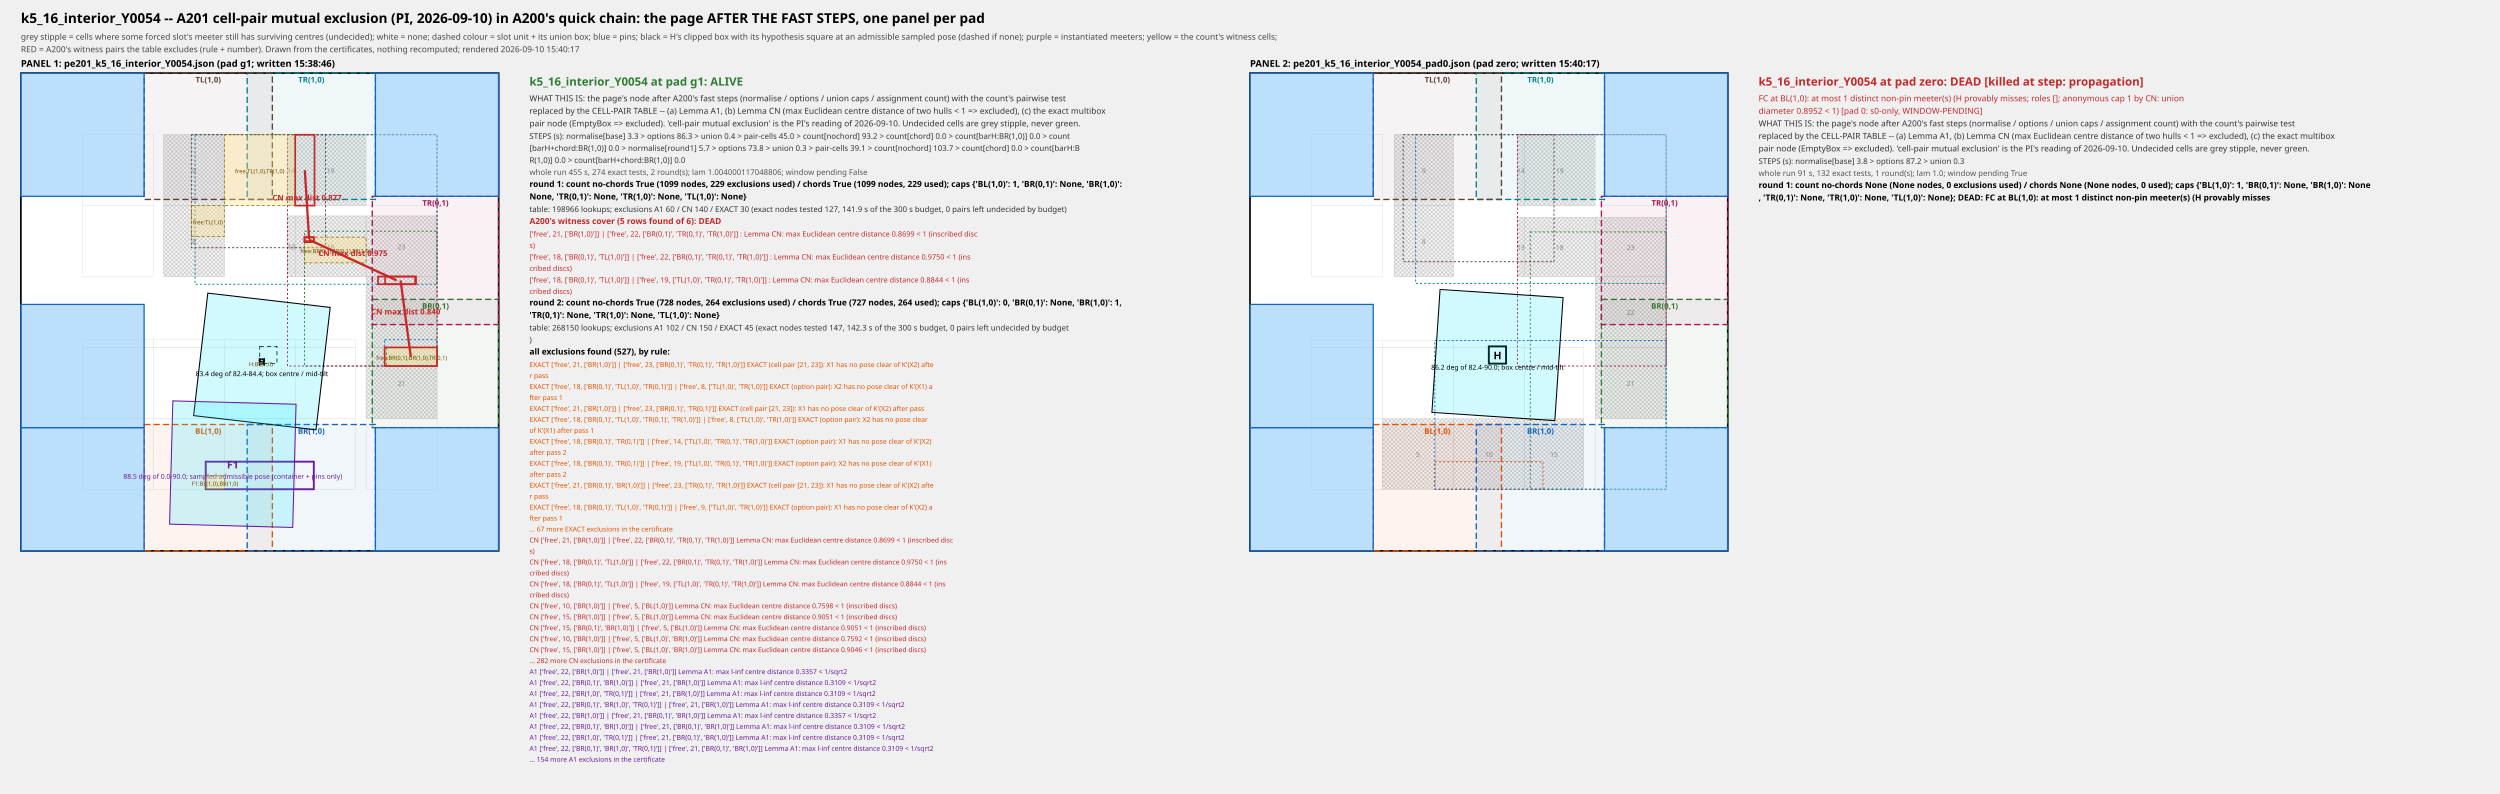
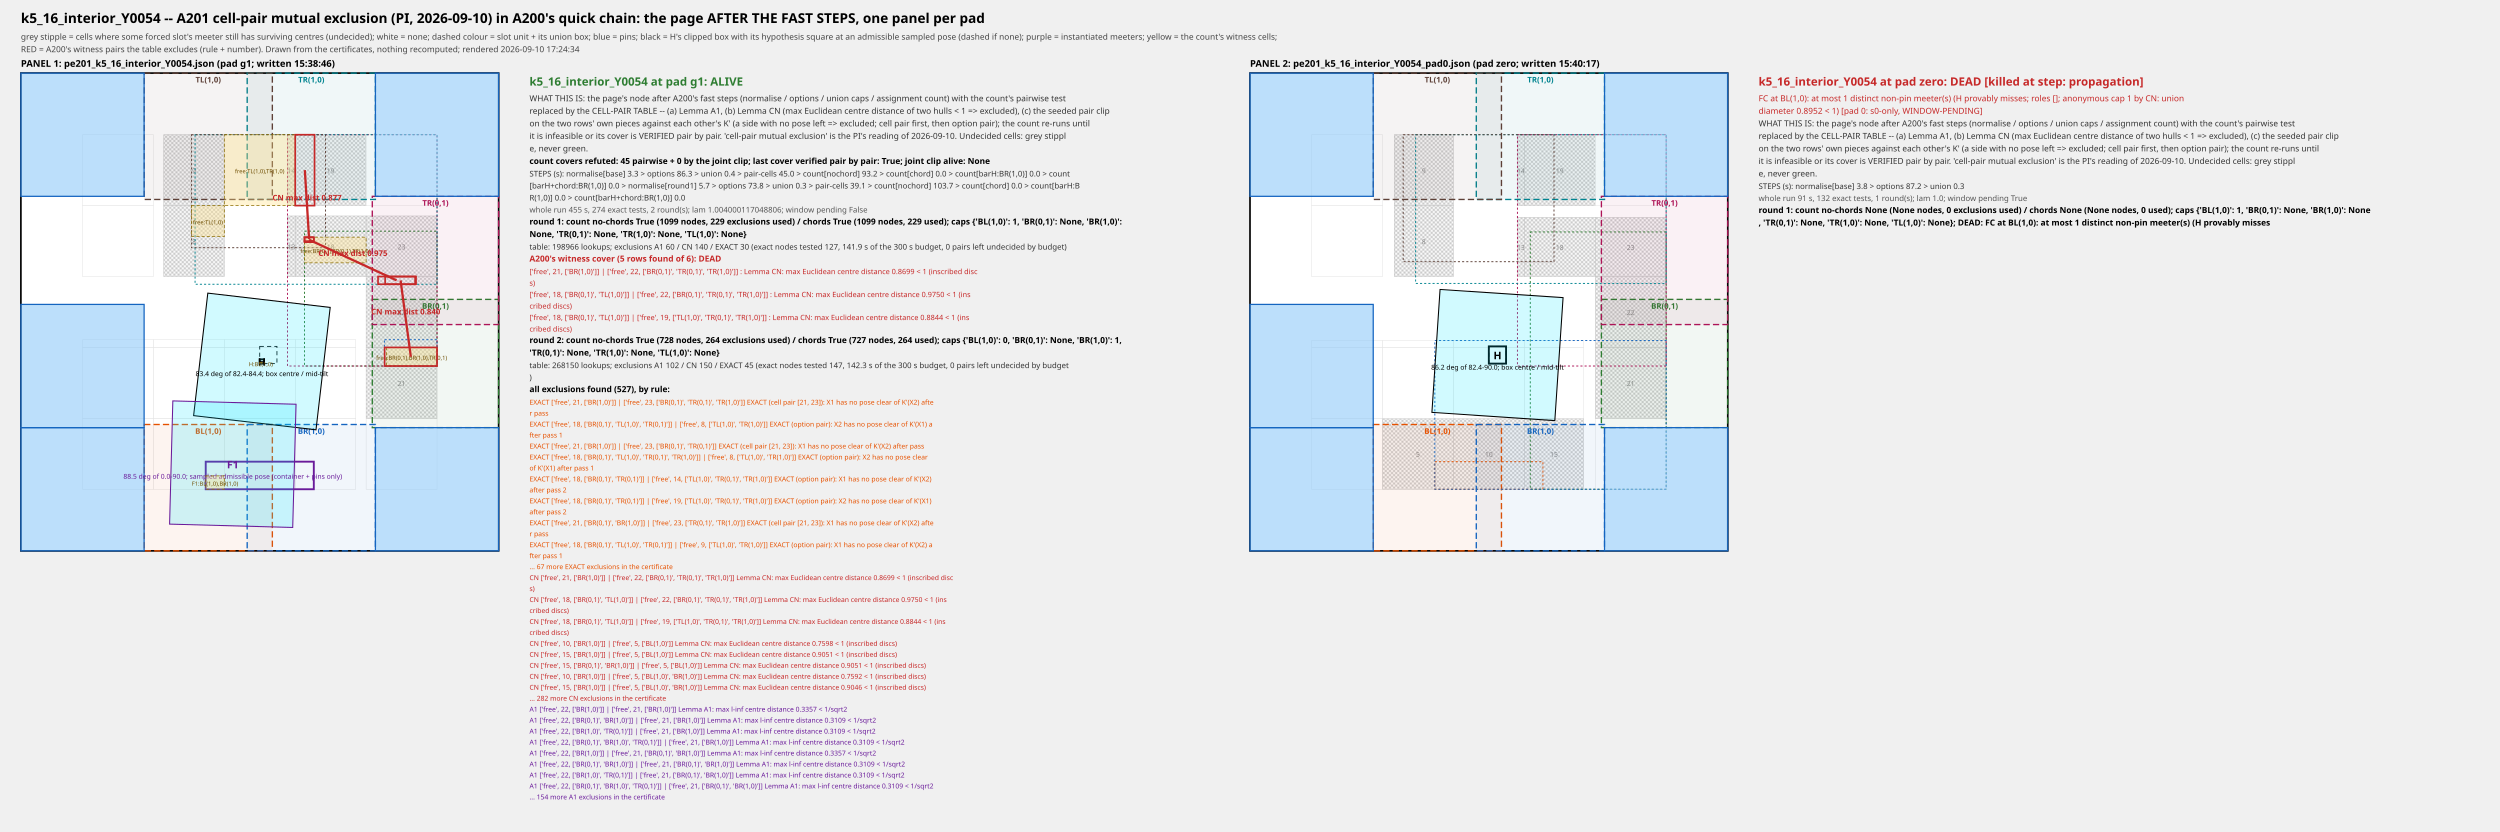
- <svg xmlns="http://www.w3.org/2000/svg" width="2394" height="760" font-family="Segoe UI, sans-serif" style="background:#fff">
+ <svg xmlns="http://www.w3.org/2000/svg" width="2394" height="796" font-family="Segoe UI, sans-serif" style="background:#fff">
  <defs>
    <pattern id="stipple" width="4" height="4" patternUnits="userSpaceOnUse">
      <rect width="4" height="4" fill="#f2f2f2" />
      <circle cx="1" cy="1" r="0.7" fill="#999" />
      <circle cx="3" cy="3" r="0.7" fill="#999" />
    </pattern>
  </defs>
  <text x="20.0" y="22.0" font-size="13" fill="#000" text-anchor="start" font-weight="bold">k5_16_interior_Y0054 -- A201 cell-pair mutual exclusion (PI, 2026-09-10) in A200's quick chain: the page AFTER THE FAST STEPS, one panel per pad</text>
  <text x="20.0" y="38.0" font-size="8" fill="#444" text-anchor="start">grey stipple = cells where some forced slot's meeter still has surviving centres (undecided); white = none; dashed colour = slot unit + its union box; blue = pins; black = H's clipped box with its hypothesis square at an admissible sampled pose (dashed if none); purple = instantiated meeters; yellow = the count's witness cells;</text>
-   <text x="20.0" y="50.0" font-size="8" fill="#444" text-anchor="start">RED = A200's witness pairs the table excludes (rule + number).  Drawn from the certificates, nothing recomputed; rendered 2026-09-10 15:40:17</text>
+   <text x="20.0" y="50.0" font-size="8" fill="#444" text-anchor="start">RED = A200's witness pairs the table excludes (rule + number).  Drawn from the certificates, nothing recomputed; rendered 2026-09-10 17:24:34</text>
  <text x="20.0" y="64.0" font-size="9" fill="#000" text-anchor="start" font-weight="bold">PANEL 1: pe201_k5_16_interior_Y0054.json (pad g1; written 15:38:46)</text>
  <rect x="20.0" y="70.0" width="457.5" height="457.5" fill="#fff" fill-opacity="1.00" stroke="#000" stroke-width="1.6" />
  <rect x="79.0" y="400.6" width="67.9" height="67.9" fill="#fff" fill-opacity="1.00" stroke="#ddd" stroke-width="0.4" />
  <rect x="79.0" y="332.7" width="67.9" height="67.9" fill="#fff" fill-opacity="1.00" stroke="#ddd" stroke-width="0.4" />
  <rect x="79.0" y="325.3" width="67.9" height="7.4" fill="#fff" fill-opacity="1.00" stroke="#ddd" stroke-width="0.4" />
  <rect x="79.0" y="196.9" width="67.9" height="67.9" fill="#fff" fill-opacity="1.00" stroke="#ddd" stroke-width="0.4" />
  <rect x="79.0" y="129.0" width="67.9" height="67.9" fill="#fff" fill-opacity="1.00" stroke="#ddd" stroke-width="0.4" />
  <rect x="146.9" y="400.6" width="67.9" height="67.9" fill="#fff" fill-opacity="1.00" stroke="#ddd" stroke-width="0.4" />
  <rect x="146.9" y="332.7" width="67.9" height="67.9" fill="#fff" fill-opacity="1.00" stroke="#ddd" stroke-width="0.4" />
  <rect x="146.9" y="325.3" width="67.9" height="7.4" fill="#fff" fill-opacity="1.00" stroke="#ddd" stroke-width="0.4" />
  <rect x="156.8" y="196.9" width="58.0" height="67.9" fill="url(#stipple)" fill-opacity="1.00" stroke="#bbb" stroke-width="0.4" />
  <text x="185.8" y="233.8" font-size="6.5" fill="#888" text-anchor="middle">8</text>
  <rect x="156.8" y="129.0" width="58.0" height="67.9" fill="url(#stipple)" fill-opacity="1.00" stroke="#bbb" stroke-width="0.4" />
  <text x="185.8" y="165.9" font-size="6.5" fill="#888" text-anchor="middle">9</text>
  <rect x="214.8" y="400.6" width="67.9" height="67.9" fill="#fff" fill-opacity="1.00" stroke="#ddd" stroke-width="0.4" />
  <rect x="214.8" y="332.7" width="67.9" height="67.9" fill="#fff" fill-opacity="1.00" stroke="#ddd" stroke-width="0.4" />
  <rect x="214.8" y="325.3" width="67.9" height="7.4" fill="#fff" fill-opacity="1.00" stroke="#ddd" stroke-width="0.4" />
  <rect x="275.3" y="206.8" width="7.4" height="58.0" fill="url(#stipple)" fill-opacity="1.00" stroke="#bbb" stroke-width="0.4" />
  <text x="279.0" y="238.8" font-size="6.5" fill="#888" text-anchor="middle">13</text>
  <rect x="275.3" y="129.0" width="7.4" height="67.9" fill="url(#stipple)" fill-opacity="1.00" stroke="#bbb" stroke-width="0.4" />
  <text x="279.0" y="165.9" font-size="6.5" fill="#888" text-anchor="middle">14</text>
  <rect x="282.7" y="400.6" width="58.0" height="67.9" fill="#fff" fill-opacity="1.00" stroke="#ddd" stroke-width="0.4" />
  <rect x="282.7" y="332.7" width="58.0" height="67.9" fill="#fff" fill-opacity="1.00" stroke="#ddd" stroke-width="0.4" />
  <rect x="282.7" y="325.3" width="58.0" height="7.4" fill="#fff" fill-opacity="1.00" stroke="#ddd" stroke-width="0.4" />
  <rect x="282.7" y="206.8" width="67.9" height="58.0" fill="url(#stipple)" fill-opacity="1.00" stroke="#bbb" stroke-width="0.4" />
  <text x="316.6" y="238.8" font-size="6.5" fill="#888" text-anchor="middle">18</text>
  <rect x="282.7" y="129.0" width="67.9" height="67.9" fill="url(#stipple)" fill-opacity="1.00" stroke="#bbb" stroke-width="0.4" />
  <text x="316.6" y="165.9" font-size="6.5" fill="#888" text-anchor="middle">19</text>
  <rect x="350.6" y="400.6" width="67.9" height="67.9" fill="#fff" fill-opacity="1.00" stroke="#ddd" stroke-width="0.4" />
  <rect x="350.6" y="332.7" width="67.9" height="67.9" fill="url(#stipple)" fill-opacity="1.00" stroke="#bbb" stroke-width="0.4" />
  <text x="384.5" y="369.6" font-size="6.5" fill="#888" text-anchor="middle">21</text>
  <rect x="350.6" y="264.8" width="67.9" height="67.9" fill="url(#stipple)" fill-opacity="1.00" stroke="#bbb" stroke-width="0.4" />
  <text x="384.5" y="301.7" font-size="6.5" fill="#888" text-anchor="middle">22</text>
  <rect x="350.6" y="206.8" width="67.9" height="58.0" fill="url(#stipple)" fill-opacity="1.00" stroke="#bbb" stroke-width="0.4" />
  <text x="384.5" y="238.8" font-size="6.5" fill="#888" text-anchor="middle">23</text>
  <rect x="350.6" y="129.0" width="67.9" height="67.9" fill="#fff" fill-opacity="1.00" stroke="#ddd" stroke-width="0.4" />
  <rect x="138.0" y="406.5" width="122.8" height="121.0" fill="#e65100" fill-opacity="0.06" stroke="#e65100" stroke-width="1.3" stroke-dasharray="6,3" />
  <text x="199.4" y="415.5" font-size="7.5" fill="#e65100" text-anchor="middle" font-weight="bold">BL(1,0)</text>
  <rect x="356.5" y="286.7" width="121.0" height="122.8" fill="#2e7d32" fill-opacity="0.06" stroke="#2e7d32" stroke-width="1.3" stroke-dasharray="6,3" />
  <text x="417.0" y="295.7" font-size="7.5" fill="#2e7d32" text-anchor="middle" font-weight="bold">BR(0,1)</text>
  <rect x="291.6" y="221.4" width="126.9" height="129.1" fill="none" fill-opacity="0.00" stroke="#2e7d32" stroke-width="0.9" stroke-dasharray="2,2" />
  <rect x="236.7" y="406.5" width="122.8" height="121.0" fill="#1565c0" fill-opacity="0.06" stroke="#1565c0" stroke-width="1.3" stroke-dasharray="6,3" />
  <text x="298.1" y="415.5" font-size="7.5" fill="#1565c0" text-anchor="middle" font-weight="bold">BR(1,0)</text>
  <rect x="368.3" y="325.3" width="50.2" height="25.2" fill="none" fill-opacity="0.00" stroke="#1565c0" stroke-width="0.9" stroke-dasharray="2,2" />
  <rect x="356.5" y="188.0" width="121.0" height="122.8" fill="#ad1457" fill-opacity="0.06" stroke="#ad1457" stroke-width="1.3" stroke-dasharray="6,3" />
  <text x="417.0" y="197.0" font-size="7.5" fill="#ad1457" text-anchor="middle" font-weight="bold">TR(0,1)</text>
  <rect x="275.3" y="129.0" width="143.2" height="221.5" fill="none" fill-opacity="0.00" stroke="#ad1457" stroke-width="0.9" stroke-dasharray="2,2" />
  <rect x="236.7" y="70.0" width="122.8" height="121.0" fill="#00838f" fill-opacity="0.06" stroke="#00838f" stroke-width="1.3" stroke-dasharray="6,3" />
  <text x="298.1" y="79.0" font-size="7.5" fill="#00838f" text-anchor="middle" font-weight="bold">TR(1,0)</text>
  <rect x="186.8" y="129.0" width="231.7" height="143.2" fill="none" fill-opacity="0.00" stroke="#00838f" stroke-width="0.9" stroke-dasharray="2,2" />
  <rect x="138.0" y="70.0" width="122.8" height="121.0" fill="#5d4037" fill-opacity="0.06" stroke="#5d4037" stroke-width="1.3" stroke-dasharray="6,3" />
  <text x="199.4" y="79.0" font-size="7.5" fill="#5d4037" text-anchor="middle" font-weight="bold">TL(1,0)</text>
  <rect x="183.3" y="129.0" width="128.4" height="108.2" fill="none" fill-opacity="0.00" stroke="#5d4037" stroke-width="0.9" stroke-dasharray="2,2" />
  <polygon points="20.0,527.5 138.0,527.5 138.0,409.5 20.0,409.5" fill="#90caf9" fill-opacity="0.60" stroke="#1565c0" stroke-width="1.2" />
  <polygon points="20.0,409.5 138.0,409.5 138.0,291.5 20.0,291.5" fill="#90caf9" fill-opacity="0.60" stroke="#1565c0" stroke-width="1.2" />
  <polygon points="20.0,188.0 138.0,188.0 138.0,70.0 20.0,70.0" fill="#90caf9" fill-opacity="0.60" stroke="#1565c0" stroke-width="1.2" />
  <polygon points="359.5,527.5 477.5,527.5 477.5,409.5 359.5,409.5" fill="#90caf9" fill-opacity="0.60" stroke="#1565c0" stroke-width="1.2" />
  <polygon points="359.5,188.0 477.5,188.0 477.5,70.0 359.5,70.0" fill="#90caf9" fill-opacity="0.60" stroke="#1565c0" stroke-width="1.2" />
  <rect x="248.7" y="331.7" width="16.5" height="16.5" fill="none" fill-opacity="0.00" stroke="#000" stroke-width="0.8" stroke-dasharray="4,3" />
  <rect x="248.7" y="344.1" width="4.1" height="4.1" fill="none" fill-opacity="0.00" stroke="#000" stroke-width="1.8" />
  <polygon points="302.6,411.6 316.2,294.4 199.0,280.7 185.4,398.0" fill="#00e5ff" fill-opacity="0.18" stroke="#000" stroke-width="1.0" />
  <text x="250.8" y="350.2" font-size="10" fill="#000" text-anchor="middle" font-weight="bold">H</text>
  <text x="250.8" y="360.2" font-size="6.5" fill="#000" text-anchor="middle">83.4 deg of 82.4-84.4; box centre / mid-tilt</text>
  <rect x="197.0" y="442.1" width="103.5" height="26.4" fill="none" fill-opacity="0.00" stroke="#6a1b9a" stroke-width="1.8" />
  <polygon points="280.3,505.1 283.5,387.1 165.5,383.9 162.4,501.9" fill="#00e5ff" fill-opacity="0.18" stroke="#6a1b9a" stroke-width="1.0" />
  <text x="222.9" y="448.5" font-size="10" fill="#6a1b9a" text-anchor="middle" font-weight="bold">F1</text>
  <text x="222.9" y="458.5" font-size="6.5" fill="#6a1b9a" text-anchor="middle">88.5 deg of 0.0-90.0; sampled admissible pose (container + pins only)</text>
  <rect x="248.7" y="347.2" width="2.1" height="1.0" fill="#ffe082" fill-opacity="0.35" stroke="#8d6e00" stroke-width="0.7" stroke-dasharray="3,2" />
  <text x="249.8" y="350.7" font-size="5.5" fill="#6d4c00" text-anchor="middle">H:BL(1,0)</text>
  <rect x="197.0" y="455.7" width="17.8" height="12.8" fill="#ffe082" fill-opacity="0.35" stroke="#8d6e00" stroke-width="0.7" stroke-dasharray="3,2" />
  <text x="205.9" y="465.1" font-size="5.5" fill="#6d4c00" text-anchor="middle">F1:BL(1,0),BR(1,0)</text>
  <rect x="370.0" y="332.7" width="48.5" height="17.8" fill="#ffe082" fill-opacity="0.35" stroke="#8d6e00" stroke-width="0.7" stroke-dasharray="3,2" />
  <text x="394.2" y="344.6" font-size="5.5" fill="#6d4c00" text-anchor="middle">free:BR(0,1),BR(1,0),TR(0,1)</text>
  <rect x="291.6" y="227.1" width="59.0" height="24.6" fill="#ffe082" fill-opacity="0.35" stroke="#8d6e00" stroke-width="0.7" stroke-dasharray="3,2" />
  <text x="321.1" y="242.4" font-size="5.5" fill="#6d4c00" text-anchor="middle">free:BR(0,1),TR(0,1),TR(1,0)</text>
  <rect x="183.3" y="196.9" width="31.5" height="29.7" fill="#ffe082" fill-opacity="0.35" stroke="#8d6e00" stroke-width="0.7" stroke-dasharray="3,2" />
  <text x="199.1" y="214.8" font-size="5.5" fill="#6d4c00" text-anchor="middle">free:TL(1,0)</text>
  <rect x="214.8" y="129.0" width="67.9" height="67.9" fill="#ffe082" fill-opacity="0.35" stroke="#8d6e00" stroke-width="0.7" stroke-dasharray="3,2" />
  <text x="248.7" y="165.9" font-size="5.5" fill="#6d4c00" text-anchor="middle">free:TL(1,0),TR(1,0)</text>
  <rect x="368.8" y="264.8" width="29.6" height="7.4" fill="none" stroke="#c62828" stroke-width="1.6" />
  <rect x="368.3" y="332.7" width="50.2" height="17.8" fill="none" stroke="#c62828" stroke-width="1.6" />
  <line x1="383.6" y1="268.5" x2="393.4" y2="341.6" stroke="#c62828" stroke-width="2.2" />
  <text x="388.5" y="301.1" font-size="7.5" fill="#c62828" text-anchor="middle" font-weight="bold">CN max dist 0.840</text>
  <rect x="291.6" y="227.4" width="8.9" height="4.5" fill="none" stroke="#c62828" stroke-width="1.6" />
  <rect x="362.0" y="264.8" width="35.5" height="7.4" fill="none" stroke="#c62828" stroke-width="1.6" />
  <line x1="296.0" y1="229.6" x2="379.8" y2="268.5" stroke="#c62828" stroke-width="2.2" />
  <text x="337.9" y="245.1" font-size="7.5" fill="#c62828" text-anchor="middle" font-weight="bold">CN max dist 0.975</text>
  <rect x="282.7" y="129.0" width="18.5" height="67.9" fill="none" stroke="#c62828" stroke-width="1.6" />
  <rect x="291.6" y="227.1" width="8.9" height="3.8" fill="none" stroke="#c62828" stroke-width="1.6" />
  <line x1="291.9" y1="162.9" x2="296.0" y2="229.0" stroke="#c62828" stroke-width="2.2" />
  <text x="294.0" y="192.0" font-size="7.5" fill="#c62828" text-anchor="middle" font-weight="bold">CN max dist 0.877</text>
  <text x="507.0" y="82.0" font-size="11" fill="#2e7d32" text-anchor="start" font-weight="bold">k5_16_interior_Y0054 at pad g1: ALIVE</text>
  <text x="507.0" y="97.0" font-size="8" fill="#333" text-anchor="start">WHAT THIS IS: the page's node after A200's fast steps (normalise / options / union caps / assignment count) with the count's pairwise test</text>
-   <text x="507.0" y="109.0" font-size="8" fill="#333" text-anchor="start">replaced by the CELL-PAIR TABLE -- (a) Lemma A1, (b) Lemma CN (max Euclidean centre distance of two hulls &lt; 1 =&gt; excluded), (c) the exact multibox</text>
-   <text x="507.0" y="121.0" font-size="8" fill="#333" text-anchor="start">pair node (EmptyBox =&gt; excluded).  'cell-pair mutual exclusion' is the PI's reading of 2026-09-10.  Undecided cells are grey stipple, never green.</text>
-   <text x="507.0" y="133.0" font-size="7.5" fill="#333" text-anchor="start">STEPS (s): normalise[base] 3.3 &gt; options 86.3 &gt; union 0.4 &gt; pair-cells 45.0 &gt; count[nochord] 93.2 &gt; count[chord] 0.0 &gt; count[barH:BR(1,0)] 0.0 &gt; count</text>
-   <text x="507.0" y="144.5" font-size="7.5" fill="#333" text-anchor="start">[barH+chord:BR(1,0)] 0.0 &gt; normalise[round1] 5.7 &gt; options 73.8 &gt; union 0.3 &gt; pair-cells 39.1 &gt; count[nochord] 103.7 &gt; count[chord] 0.0 &gt; count[barH:B</text>
-   <text x="507.0" y="156.0" font-size="7.5" fill="#333" text-anchor="start">R(1,0)] 0.0 &gt; count[barH+chord:BR(1,0)] 0.0</text>
-   <text x="507.0" y="167.5" font-size="7.5" fill="#555" text-anchor="start">whole run 455 s, 274 exact tests, 2 round(s); lam 1.004000117048806; window pending False</text>
-   <text x="507.0" y="179.0" font-size="8" fill="#000" text-anchor="start" font-weight="bold">round 1: count no-chords True (1099 nodes, 229 exclusions used) / chords True (1099 nodes, 229 used); caps {'BL(1,0)': 1, 'BR(0,1)': None, 'BR(1,0)': </text>
-   <text x="507.0" y="191.0" font-size="8" fill="#000" text-anchor="start" font-weight="bold">None, 'TR(0,1)': None, 'TR(1,0)': None, 'TL(1,0)': None}</text>
-   <text x="507.0" y="203.0" font-size="7.5" fill="#333" text-anchor="start">   table: 198966 lookups; exclusions A1 60 / CN 140 / EXACT 30 (exact nodes tested 127, 141.9 s of the 300 s budget, 0 pairs left undecided by budget)</text>
-   <text x="507.0" y="214.5" font-size="8" fill="#c62828" text-anchor="start" font-weight="bold">   A200's witness cover (5 rows found of 6): DEAD</text>
-   <text x="507.0" y="226.5" font-size="7" fill="#c62828" text-anchor="start">      ['free', 21, ['BR(1,0)']] | ['free', 22, ['BR(0,1)', 'TR(0,1)', 'TR(1,0)']] : Lemma CN: max Euclidean centre distance 0.8699 &lt; 1 (inscribed disc</text>
-   <text x="507.0" y="237.5" font-size="7" fill="#c62828" text-anchor="start">s)</text>
-   <text x="507.0" y="248.5" font-size="7" fill="#c62828" text-anchor="start">      ['free', 18, ['BR(0,1)', 'TL(1,0)']] | ['free', 22, ['BR(0,1)', 'TR(0,1)', 'TR(1,0)']] : Lemma CN: max Euclidean centre distance 0.9750 &lt; 1 (ins</text>
-   <text x="507.0" y="259.5" font-size="7" fill="#c62828" text-anchor="start">cribed discs)</text>
-   <text x="507.0" y="270.5" font-size="7" fill="#c62828" text-anchor="start">      ['free', 18, ['BR(0,1)', 'TL(1,0)']] | ['free', 19, ['TL(1,0)', 'TR(0,1)', 'TR(1,0)']] : Lemma CN: max Euclidean centre distance 0.8844 &lt; 1 (ins</text>
-   <text x="507.0" y="281.5" font-size="7" fill="#c62828" text-anchor="start">cribed discs)</text>
-   <text x="507.0" y="292.5" font-size="8" fill="#000" text-anchor="start" font-weight="bold">round 2: count no-chords True (728 nodes, 264 exclusions used) / chords True (727 nodes, 264 used); caps {'BL(1,0)': 0, 'BR(0,1)': None, 'BR(1,0)': 1,</text>
-   <text x="507.0" y="304.5" font-size="8" fill="#000" text-anchor="start" font-weight="bold"> 'TR(0,1)': None, 'TR(1,0)': None, 'TL(1,0)': None}</text>
-   <text x="507.0" y="316.5" font-size="7.5" fill="#333" text-anchor="start">   table: 268150 lookups; exclusions A1 102 / CN 150 / EXACT 45 (exact nodes tested 147, 142.3 s of the 300 s budget, 0 pairs left undecided by budget</text>
-   <text x="507.0" y="328.0" font-size="7.5" fill="#333" text-anchor="start">)</text>
-   <text x="507.0" y="339.5" font-size="8" fill="#000" text-anchor="start" font-weight="bold">all exclusions found (527), by rule:</text>
-   <text x="507.0" y="351.5" font-size="6.5" fill="#e65100" text-anchor="start">   EXACT  ['free', 21, ['BR(1,0)']] | ['free', 23, ['BR(0,1)', 'TR(0,1)', 'TR(1,0)']]  EXACT (cell pair [21, 23]): X1 has no pose clear of K'(X2) afte</text>
-   <text x="507.0" y="362.0" font-size="6.5" fill="#e65100" text-anchor="start">r pass </text>
-   <text x="507.0" y="372.5" font-size="6.5" fill="#e65100" text-anchor="start">   EXACT  ['free', 18, ['BR(0,1)', 'TL(1,0)', 'TR(0,1)']] | ['free', 8, ['TL(1,0)', 'TR(1,0)']]  EXACT (option pair): X2 has no pose clear of K'(X1) a</text>
-   <text x="507.0" y="383.0" font-size="6.5" fill="#e65100" text-anchor="start">fter pass 1</text>
-   <text x="507.0" y="393.5" font-size="6.5" fill="#e65100" text-anchor="start">   EXACT  ['free', 21, ['BR(1,0)']] | ['free', 23, ['BR(0,1)', 'TR(0,1)']]  EXACT (cell pair [21, 23]): X1 has no pose clear of K'(X2) after pass </text>
-   <text x="507.0" y="404.0" font-size="6.5" fill="#e65100" text-anchor="start">   EXACT  ['free', 18, ['BR(0,1)', 'TL(1,0)', 'TR(0,1)', 'TR(1,0)']] | ['free', 8, ['TL(1,0)', 'TR(1,0)']]  EXACT (option pair): X2 has no pose clear </text>
-   <text x="507.0" y="414.5" font-size="6.5" fill="#e65100" text-anchor="start">of K'(X1) after pass 1</text>
-   <text x="507.0" y="425.0" font-size="6.5" fill="#e65100" text-anchor="start">   EXACT  ['free', 18, ['BR(0,1)', 'TR(0,1)']] | ['free', 14, ['TL(1,0)', 'TR(0,1)', 'TR(1,0)']]  EXACT (option pair): X1 has no pose clear of K'(X2) </text>
-   <text x="507.0" y="435.5" font-size="6.5" fill="#e65100" text-anchor="start">after pass 2</text>
-   <text x="507.0" y="446.0" font-size="6.5" fill="#e65100" text-anchor="start">   EXACT  ['free', 18, ['BR(0,1)', 'TR(0,1)']] | ['free', 19, ['TL(1,0)', 'TR(0,1)', 'TR(1,0)']]  EXACT (option pair): X2 has no pose clear of K'(X1) </text>
-   <text x="507.0" y="456.5" font-size="6.5" fill="#e65100" text-anchor="start">after pass 2</text>
-   <text x="507.0" y="467.0" font-size="6.5" fill="#e65100" text-anchor="start">   EXACT  ['free', 21, ['BR(0,1)', 'BR(1,0)']] | ['free', 23, ['TR(0,1)', 'TR(1,0)']]  EXACT (cell pair [21, 23]): X1 has no pose clear of K'(X2) afte</text>
-   <text x="507.0" y="477.5" font-size="6.5" fill="#e65100" text-anchor="start">r pass </text>
-   <text x="507.0" y="488.0" font-size="6.5" fill="#e65100" text-anchor="start">   EXACT  ['free', 18, ['BR(0,1)', 'TL(1,0)', 'TR(0,1)']] | ['free', 9, ['TL(1,0)', 'TR(1,0)']]  EXACT (option pair): X1 has no pose clear of K'(X2) a</text>
-   <text x="507.0" y="498.5" font-size="6.5" fill="#e65100" text-anchor="start">fter pass 1</text>
-   <text x="507.0" y="509.0" font-size="6.5" fill="#e65100" text-anchor="start">   ... 67 more EXACT exclusions in the certificate</text>
-   <text x="507.0" y="519.5" font-size="6.5" fill="#c62828" text-anchor="start">   CN  ['free', 21, ['BR(1,0)']] | ['free', 22, ['BR(0,1)', 'TR(0,1)', 'TR(1,0)']]  Lemma CN: max Euclidean centre distance 0.8699 &lt; 1 (inscribed disc</text>
-   <text x="507.0" y="530.0" font-size="6.5" fill="#c62828" text-anchor="start">s)</text>
-   <text x="507.0" y="540.5" font-size="6.5" fill="#c62828" text-anchor="start">   CN  ['free', 18, ['BR(0,1)', 'TL(1,0)']] | ['free', 22, ['BR(0,1)', 'TR(0,1)', 'TR(1,0)']]  Lemma CN: max Euclidean centre distance 0.9750 &lt; 1 (ins</text>
-   <text x="507.0" y="551.0" font-size="6.5" fill="#c62828" text-anchor="start">cribed discs)</text>
-   <text x="507.0" y="561.5" font-size="6.5" fill="#c62828" text-anchor="start">   CN  ['free', 18, ['BR(0,1)', 'TL(1,0)']] | ['free', 19, ['TL(1,0)', 'TR(0,1)', 'TR(1,0)']]  Lemma CN: max Euclidean centre distance 0.8844 &lt; 1 (ins</text>
-   <text x="507.0" y="572.0" font-size="6.5" fill="#c62828" text-anchor="start">cribed discs)</text>
-   <text x="507.0" y="582.5" font-size="6.5" fill="#c62828" text-anchor="start">   CN  ['free', 10, ['BR(1,0)']] | ['free', 5, ['BL(1,0)']]  Lemma CN: max Euclidean centre distance 0.7598 &lt; 1 (inscribed discs)</text>
-   <text x="507.0" y="593.0" font-size="6.5" fill="#c62828" text-anchor="start">   CN  ['free', 15, ['BR(1,0)']] | ['free', 5, ['BL(1,0)']]  Lemma CN: max Euclidean centre distance 0.9051 &lt; 1 (inscribed discs)</text>
-   <text x="507.0" y="603.5" font-size="6.5" fill="#c62828" text-anchor="start">   CN  ['free', 15, ['BR(0,1)', 'BR(1,0)']] | ['free', 5, ['BL(1,0)']]  Lemma CN: max Euclidean centre distance 0.9051 &lt; 1 (inscribed discs)</text>
-   <text x="507.0" y="614.0" font-size="6.5" fill="#c62828" text-anchor="start">   CN  ['free', 10, ['BR(1,0)']] | ['free', 5, ['BL(1,0)', 'BR(1,0)']]  Lemma CN: max Euclidean centre distance 0.7592 &lt; 1 (inscribed discs)</text>
-   <text x="507.0" y="624.5" font-size="6.5" fill="#c62828" text-anchor="start">   CN  ['free', 15, ['BR(1,0)']] | ['free', 5, ['BL(1,0)', 'BR(1,0)']]  Lemma CN: max Euclidean centre distance 0.9046 &lt; 1 (inscribed discs)</text>
-   <text x="507.0" y="635.0" font-size="6.5" fill="#c62828" text-anchor="start">   ... 282 more CN exclusions in the certificate</text>
-   <text x="507.0" y="645.5" font-size="6.5" fill="#6a1b9a" text-anchor="start">   A1  ['free', 22, ['BR(1,0)']] | ['free', 21, ['BR(1,0)']]  Lemma A1: max l-inf centre distance 0.3357 &lt; 1/sqrt2</text>
-   <text x="507.0" y="656.0" font-size="6.5" fill="#6a1b9a" text-anchor="start">   A1  ['free', 22, ['BR(0,1)', 'BR(1,0)']] | ['free', 21, ['BR(1,0)']]  Lemma A1: max l-inf centre distance 0.3109 &lt; 1/sqrt2</text>
-   <text x="507.0" y="666.5" font-size="6.5" fill="#6a1b9a" text-anchor="start">   A1  ['free', 22, ['BR(1,0)', 'TR(0,1)']] | ['free', 21, ['BR(1,0)']]  Lemma A1: max l-inf centre distance 0.3109 &lt; 1/sqrt2</text>
-   <text x="507.0" y="677.0" font-size="6.5" fill="#6a1b9a" text-anchor="start">   A1  ['free', 22, ['BR(0,1)', 'BR(1,0)', 'TR(0,1)']] | ['free', 21, ['BR(1,0)']]  Lemma A1: max l-inf centre distance 0.3109 &lt; 1/sqrt2</text>
-   <text x="507.0" y="687.5" font-size="6.5" fill="#6a1b9a" text-anchor="start">   A1  ['free', 22, ['BR(1,0)']] | ['free', 21, ['BR(0,1)', 'BR(1,0)']]  Lemma A1: max l-inf centre distance 0.3357 &lt; 1/sqrt2</text>
-   <text x="507.0" y="698.0" font-size="6.5" fill="#6a1b9a" text-anchor="start">   A1  ['free', 22, ['BR(0,1)', 'BR(1,0)']] | ['free', 21, ['BR(0,1)', 'BR(1,0)']]  Lemma A1: max l-inf centre distance 0.3109 &lt; 1/sqrt2</text>
-   <text x="507.0" y="708.5" font-size="6.5" fill="#6a1b9a" text-anchor="start">   A1  ['free', 22, ['BR(1,0)', 'TR(0,1)']] | ['free', 21, ['BR(0,1)', 'BR(1,0)']]  Lemma A1: max l-inf centre distance 0.3109 &lt; 1/sqrt2</text>
-   <text x="507.0" y="719.0" font-size="6.5" fill="#6a1b9a" text-anchor="start">   A1  ['free', 22, ['BR(0,1)', 'BR(1,0)', 'TR(0,1)']] | ['free', 21, ['BR(0,1)', 'BR(1,0)']]  Lemma A1: max l-inf centre distance 0.3109 &lt; 1/sqrt2</text>
-   <text x="507.0" y="729.5" font-size="6.5" fill="#6a1b9a" text-anchor="start">   ... 154 more A1 exclusions in the certificate</text>
+   <text x="507.0" y="109.0" font-size="8" fill="#333" text-anchor="start">replaced by the CELL-PAIR TABLE -- (a) Lemma A1, (b) Lemma CN (max Euclidean centre distance of two hulls &lt; 1 =&gt; excluded), (c) the seeded pair clip</text>
+   <text x="507.0" y="121.0" font-size="8" fill="#333" text-anchor="start">on the two rows' own pieces against each other's K' (a side with no pose left =&gt; excluded; cell pair first, then option pair); the count re-runs until</text>
+   <text x="507.0" y="133.0" font-size="8" fill="#333" text-anchor="start">it is infeasible or its cover is VERIFIED pair by pair.  'cell-pair mutual exclusion' is the PI's reading of 2026-09-10.  Undecided cells: grey stippl</text>
+   <text x="507.0" y="145.0" font-size="8" fill="#333" text-anchor="start">e, never green.</text>
+   <text x="507.0" y="157.0" font-size="8" fill="#000" text-anchor="start" font-weight="bold">count covers refuted: 45 pairwise + 0 by the joint clip; last cover verified pair by pair: True; joint clip alive: None</text>
+   <text x="507.0" y="169.0" font-size="7.5" fill="#333" text-anchor="start">STEPS (s): normalise[base] 3.3 &gt; options 86.3 &gt; union 0.4 &gt; pair-cells 45.0 &gt; count[nochord] 93.2 &gt; count[chord] 0.0 &gt; count[barH:BR(1,0)] 0.0 &gt; count</text>
+   <text x="507.0" y="180.5" font-size="7.5" fill="#333" text-anchor="start">[barH+chord:BR(1,0)] 0.0 &gt; normalise[round1] 5.7 &gt; options 73.8 &gt; union 0.3 &gt; pair-cells 39.1 &gt; count[nochord] 103.7 &gt; count[chord] 0.0 &gt; count[barH:B</text>
+   <text x="507.0" y="192.0" font-size="7.5" fill="#333" text-anchor="start">R(1,0)] 0.0 &gt; count[barH+chord:BR(1,0)] 0.0</text>
+   <text x="507.0" y="203.5" font-size="7.5" fill="#555" text-anchor="start">whole run 455 s, 274 exact tests, 2 round(s); lam 1.004000117048806; window pending False</text>
+   <text x="507.0" y="215.0" font-size="8" fill="#000" text-anchor="start" font-weight="bold">round 1: count no-chords True (1099 nodes, 229 exclusions used) / chords True (1099 nodes, 229 used); caps {'BL(1,0)': 1, 'BR(0,1)': None, 'BR(1,0)': </text>
+   <text x="507.0" y="227.0" font-size="8" fill="#000" text-anchor="start" font-weight="bold">None, 'TR(0,1)': None, 'TR(1,0)': None, 'TL(1,0)': None}</text>
+   <text x="507.0" y="239.0" font-size="7.5" fill="#333" text-anchor="start">   table: 198966 lookups; exclusions A1 60 / CN 140 / EXACT 30 (exact nodes tested 127, 141.9 s of the 300 s budget, 0 pairs left undecided by budget)</text>
+   <text x="507.0" y="250.5" font-size="8" fill="#c62828" text-anchor="start" font-weight="bold">   A200's witness cover (5 rows found of 6): DEAD</text>
+   <text x="507.0" y="262.5" font-size="7" fill="#c62828" text-anchor="start">      ['free', 21, ['BR(1,0)']] | ['free', 22, ['BR(0,1)', 'TR(0,1)', 'TR(1,0)']] : Lemma CN: max Euclidean centre distance 0.8699 &lt; 1 (inscribed disc</text>
+   <text x="507.0" y="273.5" font-size="7" fill="#c62828" text-anchor="start">s)</text>
+   <text x="507.0" y="284.5" font-size="7" fill="#c62828" text-anchor="start">      ['free', 18, ['BR(0,1)', 'TL(1,0)']] | ['free', 22, ['BR(0,1)', 'TR(0,1)', 'TR(1,0)']] : Lemma CN: max Euclidean centre distance 0.9750 &lt; 1 (ins</text>
+   <text x="507.0" y="295.5" font-size="7" fill="#c62828" text-anchor="start">cribed discs)</text>
+   <text x="507.0" y="306.5" font-size="7" fill="#c62828" text-anchor="start">      ['free', 18, ['BR(0,1)', 'TL(1,0)']] | ['free', 19, ['TL(1,0)', 'TR(0,1)', 'TR(1,0)']] : Lemma CN: max Euclidean centre distance 0.8844 &lt; 1 (ins</text>
+   <text x="507.0" y="317.5" font-size="7" fill="#c62828" text-anchor="start">cribed discs)</text>
+   <text x="507.0" y="328.5" font-size="8" fill="#000" text-anchor="start" font-weight="bold">round 2: count no-chords True (728 nodes, 264 exclusions used) / chords True (727 nodes, 264 used); caps {'BL(1,0)': 0, 'BR(0,1)': None, 'BR(1,0)': 1,</text>
+   <text x="507.0" y="340.5" font-size="8" fill="#000" text-anchor="start" font-weight="bold"> 'TR(0,1)': None, 'TR(1,0)': None, 'TL(1,0)': None}</text>
+   <text x="507.0" y="352.5" font-size="7.5" fill="#333" text-anchor="start">   table: 268150 lookups; exclusions A1 102 / CN 150 / EXACT 45 (exact nodes tested 147, 142.3 s of the 300 s budget, 0 pairs left undecided by budget</text>
+   <text x="507.0" y="364.0" font-size="7.5" fill="#333" text-anchor="start">)</text>
+   <text x="507.0" y="375.5" font-size="8" fill="#000" text-anchor="start" font-weight="bold">all exclusions found (527), by rule:</text>
+   <text x="507.0" y="387.5" font-size="6.5" fill="#e65100" text-anchor="start">   EXACT  ['free', 21, ['BR(1,0)']] | ['free', 23, ['BR(0,1)', 'TR(0,1)', 'TR(1,0)']]  EXACT (cell pair [21, 23]): X1 has no pose clear of K'(X2) afte</text>
+   <text x="507.0" y="398.0" font-size="6.5" fill="#e65100" text-anchor="start">r pass </text>
+   <text x="507.0" y="408.5" font-size="6.5" fill="#e65100" text-anchor="start">   EXACT  ['free', 18, ['BR(0,1)', 'TL(1,0)', 'TR(0,1)']] | ['free', 8, ['TL(1,0)', 'TR(1,0)']]  EXACT (option pair): X2 has no pose clear of K'(X1) a</text>
+   <text x="507.0" y="419.0" font-size="6.5" fill="#e65100" text-anchor="start">fter pass 1</text>
+   <text x="507.0" y="429.5" font-size="6.5" fill="#e65100" text-anchor="start">   EXACT  ['free', 21, ['BR(1,0)']] | ['free', 23, ['BR(0,1)', 'TR(0,1)']]  EXACT (cell pair [21, 23]): X1 has no pose clear of K'(X2) after pass </text>
+   <text x="507.0" y="440.0" font-size="6.5" fill="#e65100" text-anchor="start">   EXACT  ['free', 18, ['BR(0,1)', 'TL(1,0)', 'TR(0,1)', 'TR(1,0)']] | ['free', 8, ['TL(1,0)', 'TR(1,0)']]  EXACT (option pair): X2 has no pose clear </text>
+   <text x="507.0" y="450.5" font-size="6.5" fill="#e65100" text-anchor="start">of K'(X1) after pass 1</text>
+   <text x="507.0" y="461.0" font-size="6.5" fill="#e65100" text-anchor="start">   EXACT  ['free', 18, ['BR(0,1)', 'TR(0,1)']] | ['free', 14, ['TL(1,0)', 'TR(0,1)', 'TR(1,0)']]  EXACT (option pair): X1 has no pose clear of K'(X2) </text>
+   <text x="507.0" y="471.5" font-size="6.5" fill="#e65100" text-anchor="start">after pass 2</text>
+   <text x="507.0" y="482.0" font-size="6.5" fill="#e65100" text-anchor="start">   EXACT  ['free', 18, ['BR(0,1)', 'TR(0,1)']] | ['free', 19, ['TL(1,0)', 'TR(0,1)', 'TR(1,0)']]  EXACT (option pair): X2 has no pose clear of K'(X1) </text>
+   <text x="507.0" y="492.5" font-size="6.5" fill="#e65100" text-anchor="start">after pass 2</text>
+   <text x="507.0" y="503.0" font-size="6.5" fill="#e65100" text-anchor="start">   EXACT  ['free', 21, ['BR(0,1)', 'BR(1,0)']] | ['free', 23, ['TR(0,1)', 'TR(1,0)']]  EXACT (cell pair [21, 23]): X1 has no pose clear of K'(X2) afte</text>
+   <text x="507.0" y="513.5" font-size="6.5" fill="#e65100" text-anchor="start">r pass </text>
+   <text x="507.0" y="524.0" font-size="6.5" fill="#e65100" text-anchor="start">   EXACT  ['free', 18, ['BR(0,1)', 'TL(1,0)', 'TR(0,1)']] | ['free', 9, ['TL(1,0)', 'TR(1,0)']]  EXACT (option pair): X1 has no pose clear of K'(X2) a</text>
+   <text x="507.0" y="534.5" font-size="6.5" fill="#e65100" text-anchor="start">fter pass 1</text>
+   <text x="507.0" y="545.0" font-size="6.5" fill="#e65100" text-anchor="start">   ... 67 more EXACT exclusions in the certificate</text>
+   <text x="507.0" y="555.5" font-size="6.5" fill="#c62828" text-anchor="start">   CN  ['free', 21, ['BR(1,0)']] | ['free', 22, ['BR(0,1)', 'TR(0,1)', 'TR(1,0)']]  Lemma CN: max Euclidean centre distance 0.8699 &lt; 1 (inscribed disc</text>
+   <text x="507.0" y="566.0" font-size="6.5" fill="#c62828" text-anchor="start">s)</text>
+   <text x="507.0" y="576.5" font-size="6.5" fill="#c62828" text-anchor="start">   CN  ['free', 18, ['BR(0,1)', 'TL(1,0)']] | ['free', 22, ['BR(0,1)', 'TR(0,1)', 'TR(1,0)']]  Lemma CN: max Euclidean centre distance 0.9750 &lt; 1 (ins</text>
+   <text x="507.0" y="587.0" font-size="6.5" fill="#c62828" text-anchor="start">cribed discs)</text>
+   <text x="507.0" y="597.5" font-size="6.5" fill="#c62828" text-anchor="start">   CN  ['free', 18, ['BR(0,1)', 'TL(1,0)']] | ['free', 19, ['TL(1,0)', 'TR(0,1)', 'TR(1,0)']]  Lemma CN: max Euclidean centre distance 0.8844 &lt; 1 (ins</text>
+   <text x="507.0" y="608.0" font-size="6.5" fill="#c62828" text-anchor="start">cribed discs)</text>
+   <text x="507.0" y="618.5" font-size="6.5" fill="#c62828" text-anchor="start">   CN  ['free', 10, ['BR(1,0)']] | ['free', 5, ['BL(1,0)']]  Lemma CN: max Euclidean centre distance 0.7598 &lt; 1 (inscribed discs)</text>
+   <text x="507.0" y="629.0" font-size="6.5" fill="#c62828" text-anchor="start">   CN  ['free', 15, ['BR(1,0)']] | ['free', 5, ['BL(1,0)']]  Lemma CN: max Euclidean centre distance 0.9051 &lt; 1 (inscribed discs)</text>
+   <text x="507.0" y="639.5" font-size="6.5" fill="#c62828" text-anchor="start">   CN  ['free', 15, ['BR(0,1)', 'BR(1,0)']] | ['free', 5, ['BL(1,0)']]  Lemma CN: max Euclidean centre distance 0.9051 &lt; 1 (inscribed discs)</text>
+   <text x="507.0" y="650.0" font-size="6.5" fill="#c62828" text-anchor="start">   CN  ['free', 10, ['BR(1,0)']] | ['free', 5, ['BL(1,0)', 'BR(1,0)']]  Lemma CN: max Euclidean centre distance 0.7592 &lt; 1 (inscribed discs)</text>
+   <text x="507.0" y="660.5" font-size="6.5" fill="#c62828" text-anchor="start">   CN  ['free', 15, ['BR(1,0)']] | ['free', 5, ['BL(1,0)', 'BR(1,0)']]  Lemma CN: max Euclidean centre distance 0.9046 &lt; 1 (inscribed discs)</text>
+   <text x="507.0" y="671.0" font-size="6.5" fill="#c62828" text-anchor="start">   ... 282 more CN exclusions in the certificate</text>
+   <text x="507.0" y="681.5" font-size="6.5" fill="#6a1b9a" text-anchor="start">   A1  ['free', 22, ['BR(1,0)']] | ['free', 21, ['BR(1,0)']]  Lemma A1: max l-inf centre distance 0.3357 &lt; 1/sqrt2</text>
+   <text x="507.0" y="692.0" font-size="6.5" fill="#6a1b9a" text-anchor="start">   A1  ['free', 22, ['BR(0,1)', 'BR(1,0)']] | ['free', 21, ['BR(1,0)']]  Lemma A1: max l-inf centre distance 0.3109 &lt; 1/sqrt2</text>
+   <text x="507.0" y="702.5" font-size="6.5" fill="#6a1b9a" text-anchor="start">   A1  ['free', 22, ['BR(1,0)', 'TR(0,1)']] | ['free', 21, ['BR(1,0)']]  Lemma A1: max l-inf centre distance 0.3109 &lt; 1/sqrt2</text>
+   <text x="507.0" y="713.0" font-size="6.5" fill="#6a1b9a" text-anchor="start">   A1  ['free', 22, ['BR(0,1)', 'BR(1,0)', 'TR(0,1)']] | ['free', 21, ['BR(1,0)']]  Lemma A1: max l-inf centre distance 0.3109 &lt; 1/sqrt2</text>
+   <text x="507.0" y="723.5" font-size="6.5" fill="#6a1b9a" text-anchor="start">   A1  ['free', 22, ['BR(1,0)']] | ['free', 21, ['BR(0,1)', 'BR(1,0)']]  Lemma A1: max l-inf centre distance 0.3357 &lt; 1/sqrt2</text>
+   <text x="507.0" y="734.0" font-size="6.5" fill="#6a1b9a" text-anchor="start">   A1  ['free', 22, ['BR(0,1)', 'BR(1,0)']] | ['free', 21, ['BR(0,1)', 'BR(1,0)']]  Lemma A1: max l-inf centre distance 0.3109 &lt; 1/sqrt2</text>
+   <text x="507.0" y="744.5" font-size="6.5" fill="#6a1b9a" text-anchor="start">   A1  ['free', 22, ['BR(1,0)', 'TR(0,1)']] | ['free', 21, ['BR(0,1)', 'BR(1,0)']]  Lemma A1: max l-inf centre distance 0.3109 &lt; 1/sqrt2</text>
+   <text x="507.0" y="755.0" font-size="6.5" fill="#6a1b9a" text-anchor="start">   A1  ['free', 22, ['BR(0,1)', 'BR(1,0)', 'TR(0,1)']] | ['free', 21, ['BR(0,1)', 'BR(1,0)']]  Lemma A1: max l-inf centre distance 0.3109 &lt; 1/sqrt2</text>
+   <text x="507.0" y="765.5" font-size="6.5" fill="#6a1b9a" text-anchor="start">   ... 154 more A1 exclusions in the certificate</text>
  <text x="1197.0" y="64.0" font-size="9" fill="#000" text-anchor="start" font-weight="bold">PANEL 2: pe201_k5_16_interior_Y0054_pad0.json (pad zero; written 15:40:17)</text>
  <rect x="1197.0" y="70.0" width="457.5" height="457.5" fill="#fff" fill-opacity="1.00" stroke="#000" stroke-width="1.6" />
  <rect x="1256.0" y="400.6" width="67.9" height="67.9" fill="#fff" fill-opacity="1.00" stroke="#ddd" stroke-width="0.4" />
  <rect x="1256.0" y="332.7" width="67.9" height="67.9" fill="#fff" fill-opacity="1.00" stroke="#ddd" stroke-width="0.4" />
  <rect x="1256.0" y="326.1" width="67.9" height="6.6" fill="#fff" fill-opacity="1.00" stroke="#ddd" stroke-width="0.4" />
  <rect x="1256.0" y="196.9" width="67.9" height="67.9" fill="#fff" fill-opacity="1.00" stroke="#ddd" stroke-width="0.4" />
  <rect x="1256.0" y="129.0" width="67.9" height="67.9" fill="#fff" fill-opacity="1.00" stroke="#ddd" stroke-width="0.4" />
  <rect x="1323.9" y="400.6" width="67.9" height="67.9" fill="url(#stipple)" fill-opacity="1.00" stroke="#bbb" stroke-width="0.4" />
  <text x="1357.8" y="437.5" font-size="6.5" fill="#888" text-anchor="middle">5</text>
  <rect x="1323.9" y="332.7" width="67.9" height="67.9" fill="#fff" fill-opacity="1.00" stroke="#ddd" stroke-width="0.4" />
  <rect x="1323.9" y="326.1" width="67.9" height="6.6" fill="#fff" fill-opacity="1.00" stroke="#ddd" stroke-width="0.4" />
  <rect x="1335.1" y="196.9" width="56.7" height="67.9" fill="url(#stipple)" fill-opacity="1.00" stroke="#bbb" stroke-width="0.4" />
  <text x="1363.4" y="233.8" font-size="6.5" fill="#888" text-anchor="middle">8</text>
  <rect x="1335.1" y="129.0" width="56.7" height="67.9" fill="url(#stipple)" fill-opacity="1.00" stroke="#bbb" stroke-width="0.4" />
  <text x="1363.4" y="165.9" font-size="6.5" fill="#888" text-anchor="middle">9</text>
  <rect x="1391.8" y="400.6" width="67.9" height="67.9" fill="url(#stipple)" fill-opacity="1.00" stroke="#bbb" stroke-width="0.4" />
  <text x="1425.7" y="437.5" font-size="6.5" fill="#888" text-anchor="middle">10</text>
  <rect x="1391.8" y="332.7" width="67.9" height="67.9" fill="#fff" fill-opacity="1.00" stroke="#ddd" stroke-width="0.4" />
  <rect x="1391.8" y="326.1" width="67.9" height="6.6" fill="#fff" fill-opacity="1.00" stroke="#ddd" stroke-width="0.4" />
  <rect x="1453.1" y="208.1" width="6.6" height="56.7" fill="url(#stipple)" fill-opacity="1.00" stroke="#bbb" stroke-width="0.4" />
  <text x="1456.4" y="239.4" font-size="6.5" fill="#888" text-anchor="middle">13</text>
  <rect x="1453.1" y="129.0" width="6.6" height="67.9" fill="url(#stipple)" fill-opacity="1.00" stroke="#bbb" stroke-width="0.4" />
  <text x="1456.4" y="165.9" font-size="6.5" fill="#888" text-anchor="middle">14</text>
  <rect x="1459.7" y="400.6" width="56.7" height="67.9" fill="url(#stipple)" fill-opacity="1.00" stroke="#bbb" stroke-width="0.4" />
  <text x="1488.1" y="437.5" font-size="6.5" fill="#888" text-anchor="middle">15</text>
  <rect x="1459.7" y="332.7" width="56.7" height="67.9" fill="#fff" fill-opacity="1.00" stroke="#ddd" stroke-width="0.4" />
  <rect x="1459.7" y="326.1" width="56.7" height="6.6" fill="#fff" fill-opacity="1.00" stroke="#ddd" stroke-width="0.4" />
  <rect x="1459.7" y="208.1" width="67.9" height="56.7" fill="url(#stipple)" fill-opacity="1.00" stroke="#bbb" stroke-width="0.4" />
  <text x="1493.6" y="239.4" font-size="6.5" fill="#888" text-anchor="middle">18</text>
  <rect x="1459.7" y="129.0" width="67.9" height="67.9" fill="url(#stipple)" fill-opacity="1.00" stroke="#bbb" stroke-width="0.4" />
  <text x="1493.6" y="165.9" font-size="6.5" fill="#888" text-anchor="middle">19</text>
  <rect x="1527.6" y="400.6" width="67.9" height="67.9" fill="#fff" fill-opacity="1.00" stroke="#ddd" stroke-width="0.4" />
  <rect x="1527.6" y="332.7" width="67.9" height="67.9" fill="url(#stipple)" fill-opacity="1.00" stroke="#bbb" stroke-width="0.4" />
  <text x="1561.5" y="369.6" font-size="6.5" fill="#888" text-anchor="middle">21</text>
  <rect x="1527.6" y="264.8" width="67.9" height="67.9" fill="url(#stipple)" fill-opacity="1.00" stroke="#bbb" stroke-width="0.4" />
  <text x="1561.5" y="301.7" font-size="6.5" fill="#888" text-anchor="middle">22</text>
  <rect x="1527.6" y="208.1" width="67.9" height="56.7" fill="url(#stipple)" fill-opacity="1.00" stroke="#bbb" stroke-width="0.4" />
  <text x="1561.5" y="239.4" font-size="6.5" fill="#888" text-anchor="middle">23</text>
  <rect x="1527.6" y="129.0" width="67.9" height="67.9" fill="#fff" fill-opacity="1.00" stroke="#ddd" stroke-width="0.4" />
  <rect x="1315.0" y="406.5" width="122.8" height="121.0" fill="#e65100" fill-opacity="0.06" stroke="#e65100" stroke-width="1.3" stroke-dasharray="6,3" />
  <text x="1376.4" y="415.5" font-size="7.5" fill="#e65100" text-anchor="middle" font-weight="bold">BL(1,0)</text>
  <rect x="1374.0" y="442.1" width="103.5" height="26.4" fill="none" fill-opacity="0.00" stroke="#e65100" stroke-width="0.9" stroke-dasharray="2,2" />
  <rect x="1533.5" y="286.7" width="121.0" height="122.8" fill="#2e7d32" fill-opacity="0.06" stroke="#2e7d32" stroke-width="1.3" stroke-dasharray="6,3" />
  <text x="1594.0" y="295.7" font-size="7.5" fill="#2e7d32" text-anchor="middle" font-weight="bold">BR(0,1)</text>
  <rect x="1465.4" y="222.1" width="130.1" height="246.4" fill="none" fill-opacity="0.00" stroke="#2e7d32" stroke-width="0.9" stroke-dasharray="2,2" />
  <rect x="1413.7" y="406.5" width="122.8" height="121.0" fill="#1565c0" fill-opacity="0.06" stroke="#1565c0" stroke-width="1.3" stroke-dasharray="6,3" />
  <text x="1475.1" y="415.5" font-size="7.5" fill="#1565c0" text-anchor="middle" font-weight="bold">BR(1,0)</text>
  <rect x="1374.0" y="326.1" width="221.5" height="142.4" fill="none" fill-opacity="0.00" stroke="#1565c0" stroke-width="0.9" stroke-dasharray="2,2" />
  <rect x="1533.5" y="188.0" width="121.0" height="122.8" fill="#ad1457" fill-opacity="0.06" stroke="#ad1457" stroke-width="1.3" stroke-dasharray="6,3" />
  <text x="1594.0" y="197.0" font-size="7.5" fill="#ad1457" text-anchor="middle" font-weight="bold">TR(0,1)</text>
  <rect x="1453.1" y="129.0" width="142.4" height="221.5" fill="none" fill-opacity="0.00" stroke="#ad1457" stroke-width="0.9" stroke-dasharray="2,2" />
  <rect x="1413.7" y="70.0" width="122.8" height="121.0" fill="#00838f" fill-opacity="0.06" stroke="#00838f" stroke-width="1.3" stroke-dasharray="6,3" />
  <text x="1475.1" y="79.0" font-size="7.5" fill="#00838f" text-anchor="middle" font-weight="bold">TR(1,0)</text>
  <rect x="1355.6" y="129.0" width="239.9" height="142.4" fill="none" fill-opacity="0.00" stroke="#00838f" stroke-width="0.9" stroke-dasharray="2,2" />
  <rect x="1315.0" y="70.0" width="122.8" height="121.0" fill="#5d4037" fill-opacity="0.06" stroke="#5d4037" stroke-width="1.3" stroke-dasharray="6,3" />
  <text x="1376.4" y="79.0" font-size="7.5" fill="#5d4037" text-anchor="middle" font-weight="bold">TL(1,0)</text>
  <rect x="1343.7" y="129.0" width="144.4" height="121.6" fill="none" fill-opacity="0.00" stroke="#5d4037" stroke-width="0.9" stroke-dasharray="2,2" />
  <polygon points="1197.0,527.5 1315.0,527.5 1315.0,409.5 1197.0,409.5" fill="#90caf9" fill-opacity="0.60" stroke="#1565c0" stroke-width="1.2" />
  <polygon points="1197.0,409.5 1315.0,409.5 1315.0,291.5 1197.0,291.5" fill="#90caf9" fill-opacity="0.60" stroke="#1565c0" stroke-width="1.2" />
  <polygon points="1197.0,188.0 1315.0,188.0 1315.0,70.0 1197.0,70.0" fill="#90caf9" fill-opacity="0.60" stroke="#1565c0" stroke-width="1.2" />
  <polygon points="1536.5,527.5 1654.5,527.5 1654.5,409.5 1536.5,409.5" fill="#90caf9" fill-opacity="0.60" stroke="#1565c0" stroke-width="1.2" />
  <polygon points="1536.5,188.0 1654.5,188.0 1654.5,70.0 1536.5,70.0" fill="#90caf9" fill-opacity="0.60" stroke="#1565c0" stroke-width="1.2" />
  <rect x="1425.7" y="331.7" width="16.5" height="16.5" fill="none" fill-opacity="0.00" stroke="#000" stroke-width="0.8" stroke-dasharray="4,3" />
  <rect x="1425.7" y="331.7" width="16.5" height="16.5" fill="none" fill-opacity="0.00" stroke="#000" stroke-width="1.8" />
  <polygon points="1488.9,402.8 1496.8,285.0 1379.0,277.2 1371.2,394.9" fill="#00e5ff" fill-opacity="0.18" stroke="#000" stroke-width="1.0" />
  <text x="1434.0" y="344.0" font-size="10" fill="#000" text-anchor="middle" font-weight="bold">H</text>
  <text x="1434.0" y="354.0" font-size="6.5" fill="#000" text-anchor="middle">86.2 deg of 82.4-90.0; box centre / mid-tilt</text>
  <text x="1684.0" y="82.0" font-size="11" fill="#c62828" text-anchor="start" font-weight="bold">k5_16_interior_Y0054 at pad zero: DEAD  [killed at step: propagation]</text>
  <text x="1684.0" y="97.0" font-size="8" fill="#c62828" text-anchor="start">FC at BL(1,0): at most 1 distinct non-pin meeter(s) (H provably misses; roles []; anonymous cap 1 by CN: union</text>
  <text x="1684.0" y="109.0" font-size="8" fill="#c62828" text-anchor="start"> diameter 0.8952 &lt; 1) [pad 0: s0-only, WINDOW-PENDING]</text>
  <text x="1684.0" y="121.0" font-size="8" fill="#333" text-anchor="start">WHAT THIS IS: the page's node after A200's fast steps (normalise / options / union caps / assignment count) with the count's pairwise test</text>
-   <text x="1684.0" y="133.0" font-size="8" fill="#333" text-anchor="start">replaced by the CELL-PAIR TABLE -- (a) Lemma A1, (b) Lemma CN (max Euclidean centre distance of two hulls &lt; 1 =&gt; excluded), (c) the exact multibox</text>
-   <text x="1684.0" y="145.0" font-size="8" fill="#333" text-anchor="start">pair node (EmptyBox =&gt; excluded).  'cell-pair mutual exclusion' is the PI's reading of 2026-09-10.  Undecided cells are grey stipple, never green.</text>
-   <text x="1684.0" y="157.0" font-size="7.5" fill="#333" text-anchor="start">STEPS (s): normalise[base] 3.8 &gt; options 87.2 &gt; union 0.3</text>
-   <text x="1684.0" y="168.5" font-size="7.5" fill="#555" text-anchor="start">whole run 91 s, 132 exact tests, 1 round(s); lam 1.0; window pending True</text>
-   <text x="1684.0" y="180.0" font-size="8" fill="#000" text-anchor="start" font-weight="bold">round 1: count no-chords None (None nodes, 0 exclusions used) / chords None (None nodes, 0 used); caps {'BL(1,0)': 1, 'BR(0,1)': None, 'BR(1,0)': None</text>
-   <text x="1684.0" y="192.0" font-size="8" fill="#000" text-anchor="start" font-weight="bold">, 'TR(0,1)': None, 'TR(1,0)': None, 'TL(1,0)': None}; DEAD: FC at BL(1,0): at most 1 distinct non-pin meeter(s) (H provably misses</text>
+   <text x="1684.0" y="133.0" font-size="8" fill="#333" text-anchor="start">replaced by the CELL-PAIR TABLE -- (a) Lemma A1, (b) Lemma CN (max Euclidean centre distance of two hulls &lt; 1 =&gt; excluded), (c) the seeded pair clip</text>
+   <text x="1684.0" y="145.0" font-size="8" fill="#333" text-anchor="start">on the two rows' own pieces against each other's K' (a side with no pose left =&gt; excluded; cell pair first, then option pair); the count re-runs until</text>
+   <text x="1684.0" y="157.0" font-size="8" fill="#333" text-anchor="start">it is infeasible or its cover is VERIFIED pair by pair.  'cell-pair mutual exclusion' is the PI's reading of 2026-09-10.  Undecided cells: grey stippl</text>
+   <text x="1684.0" y="169.0" font-size="8" fill="#333" text-anchor="start">e, never green.</text>
+   <text x="1684.0" y="181.0" font-size="7.5" fill="#333" text-anchor="start">STEPS (s): normalise[base] 3.8 &gt; options 87.2 &gt; union 0.3</text>
+   <text x="1684.0" y="192.5" font-size="7.5" fill="#555" text-anchor="start">whole run 91 s, 132 exact tests, 1 round(s); lam 1.0; window pending True</text>
+   <text x="1684.0" y="204.0" font-size="8" fill="#000" text-anchor="start" font-weight="bold">round 1: count no-chords None (None nodes, 0 exclusions used) / chords None (None nodes, 0 used); caps {'BL(1,0)': 1, 'BR(0,1)': None, 'BR(1,0)': None</text>
+   <text x="1684.0" y="216.0" font-size="8" fill="#000" text-anchor="start" font-weight="bold">, 'TR(0,1)': None, 'TR(1,0)': None, 'TL(1,0)': None}; DEAD: FC at BL(1,0): at most 1 distinct non-pin meeter(s) (H provably misses</text>
</svg>
